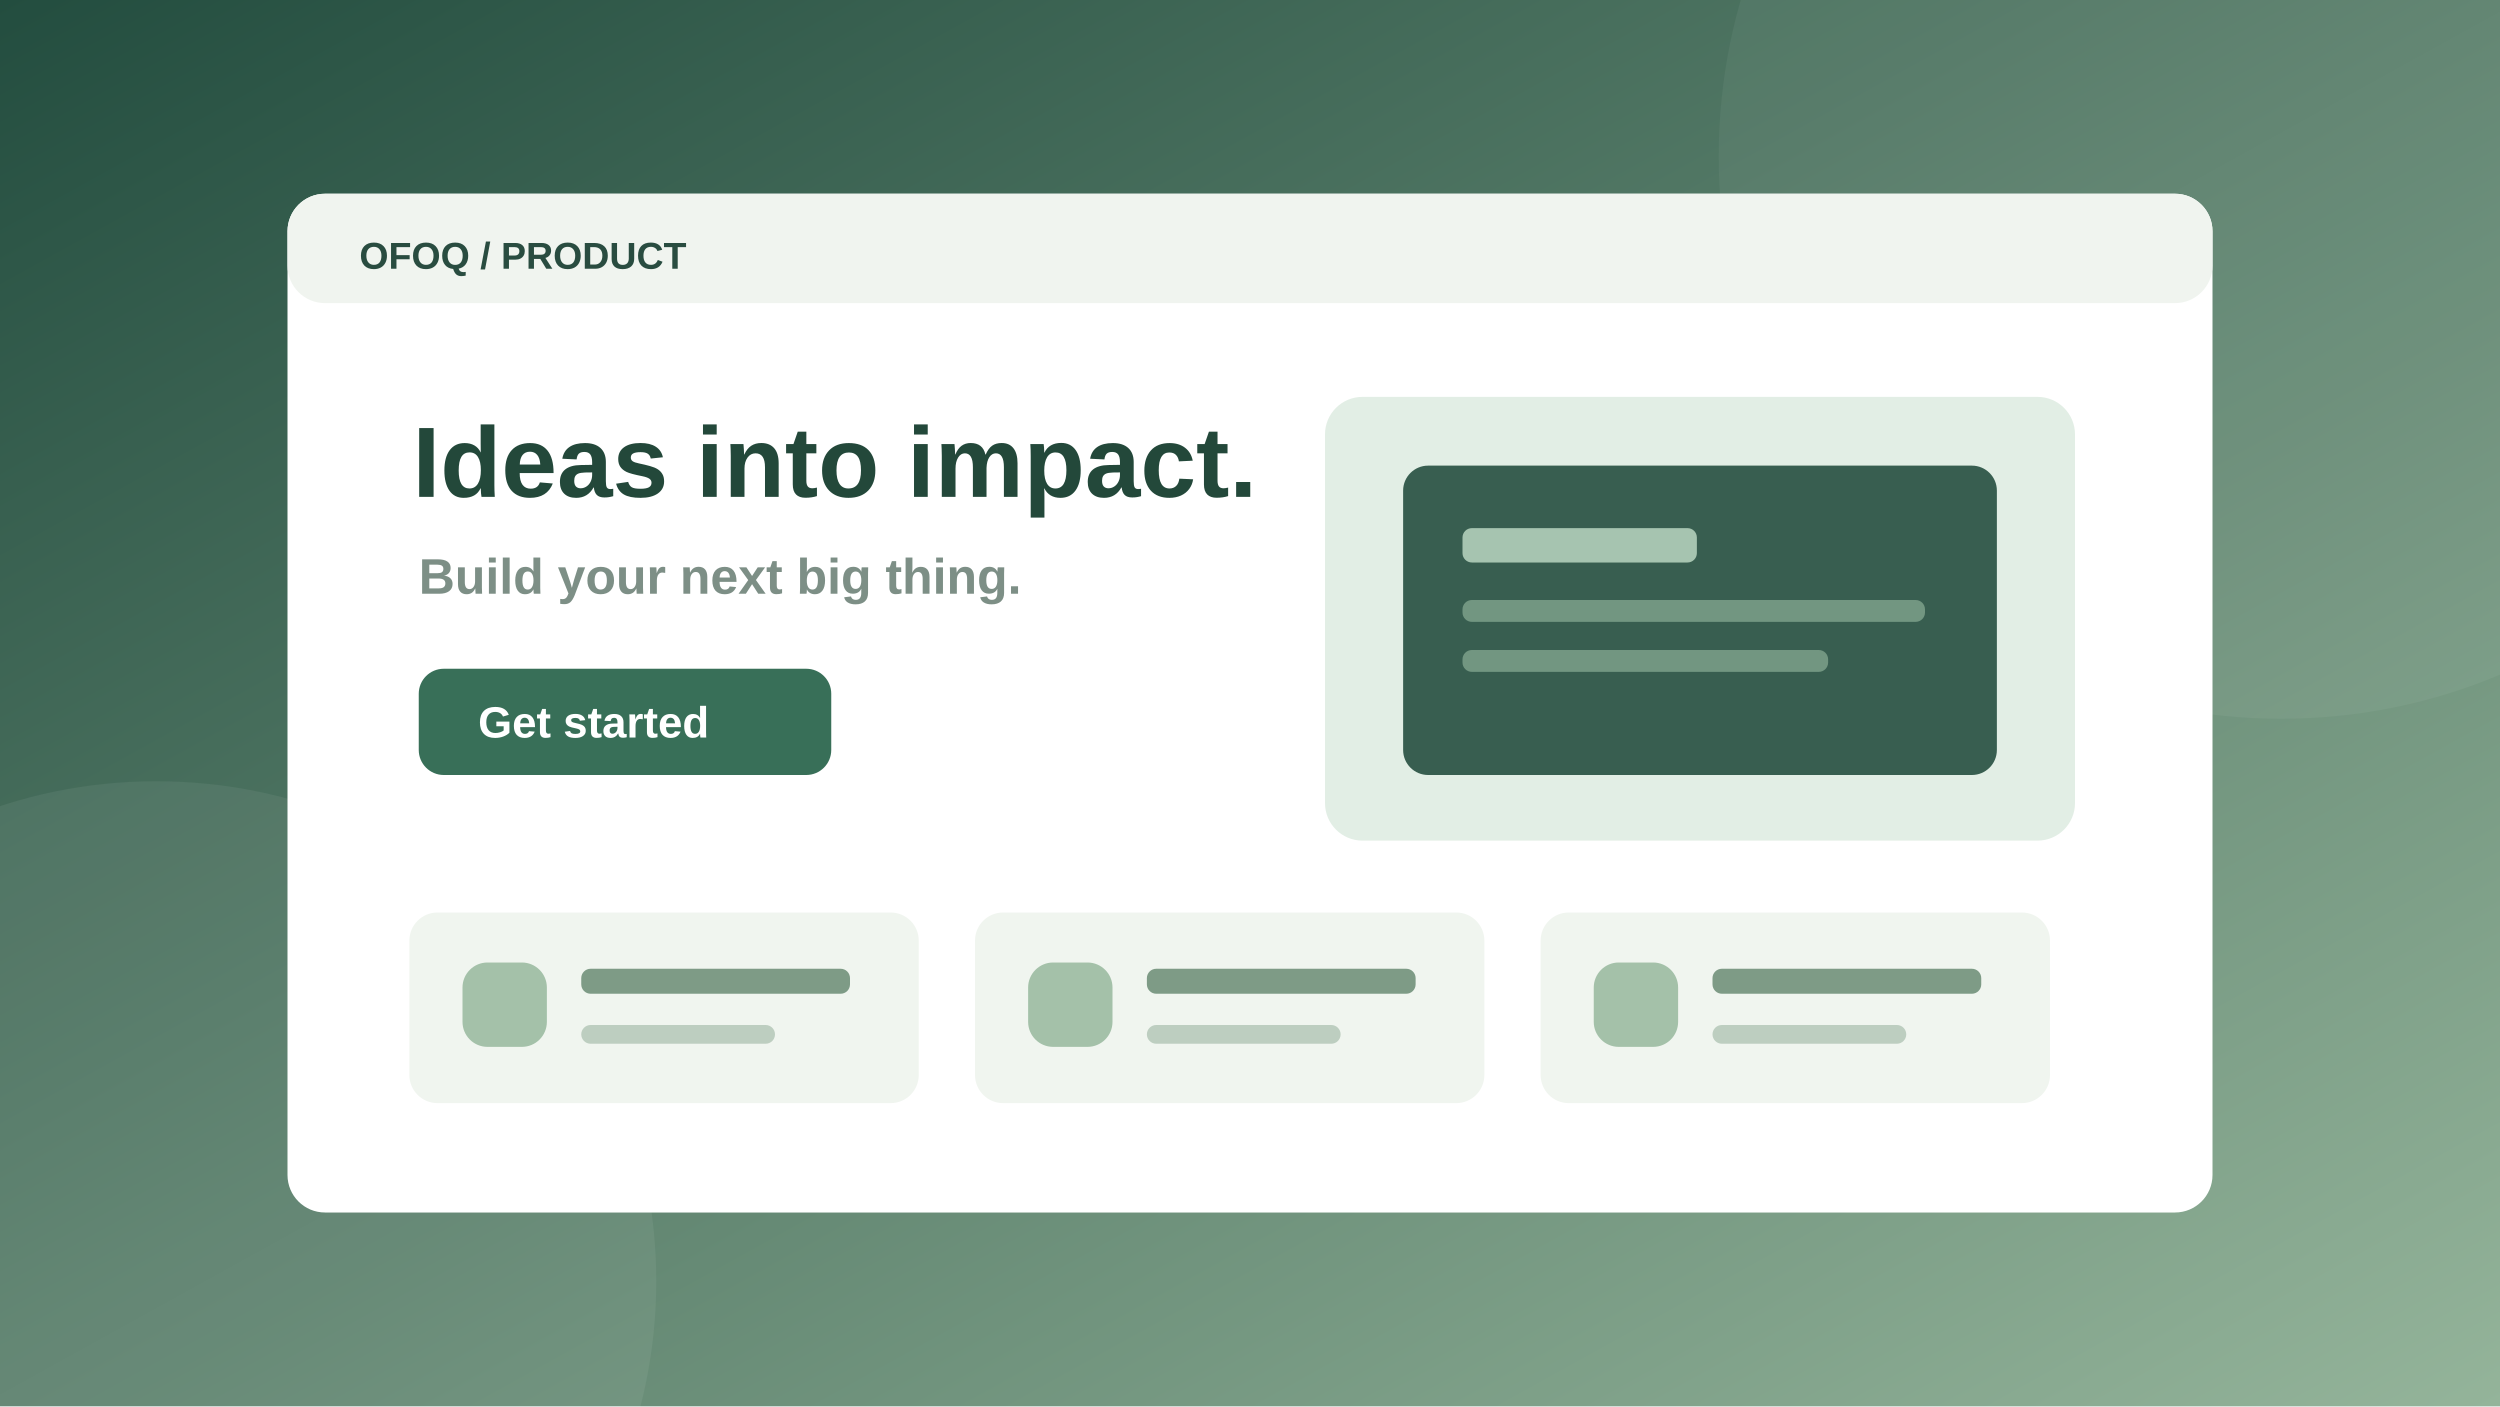
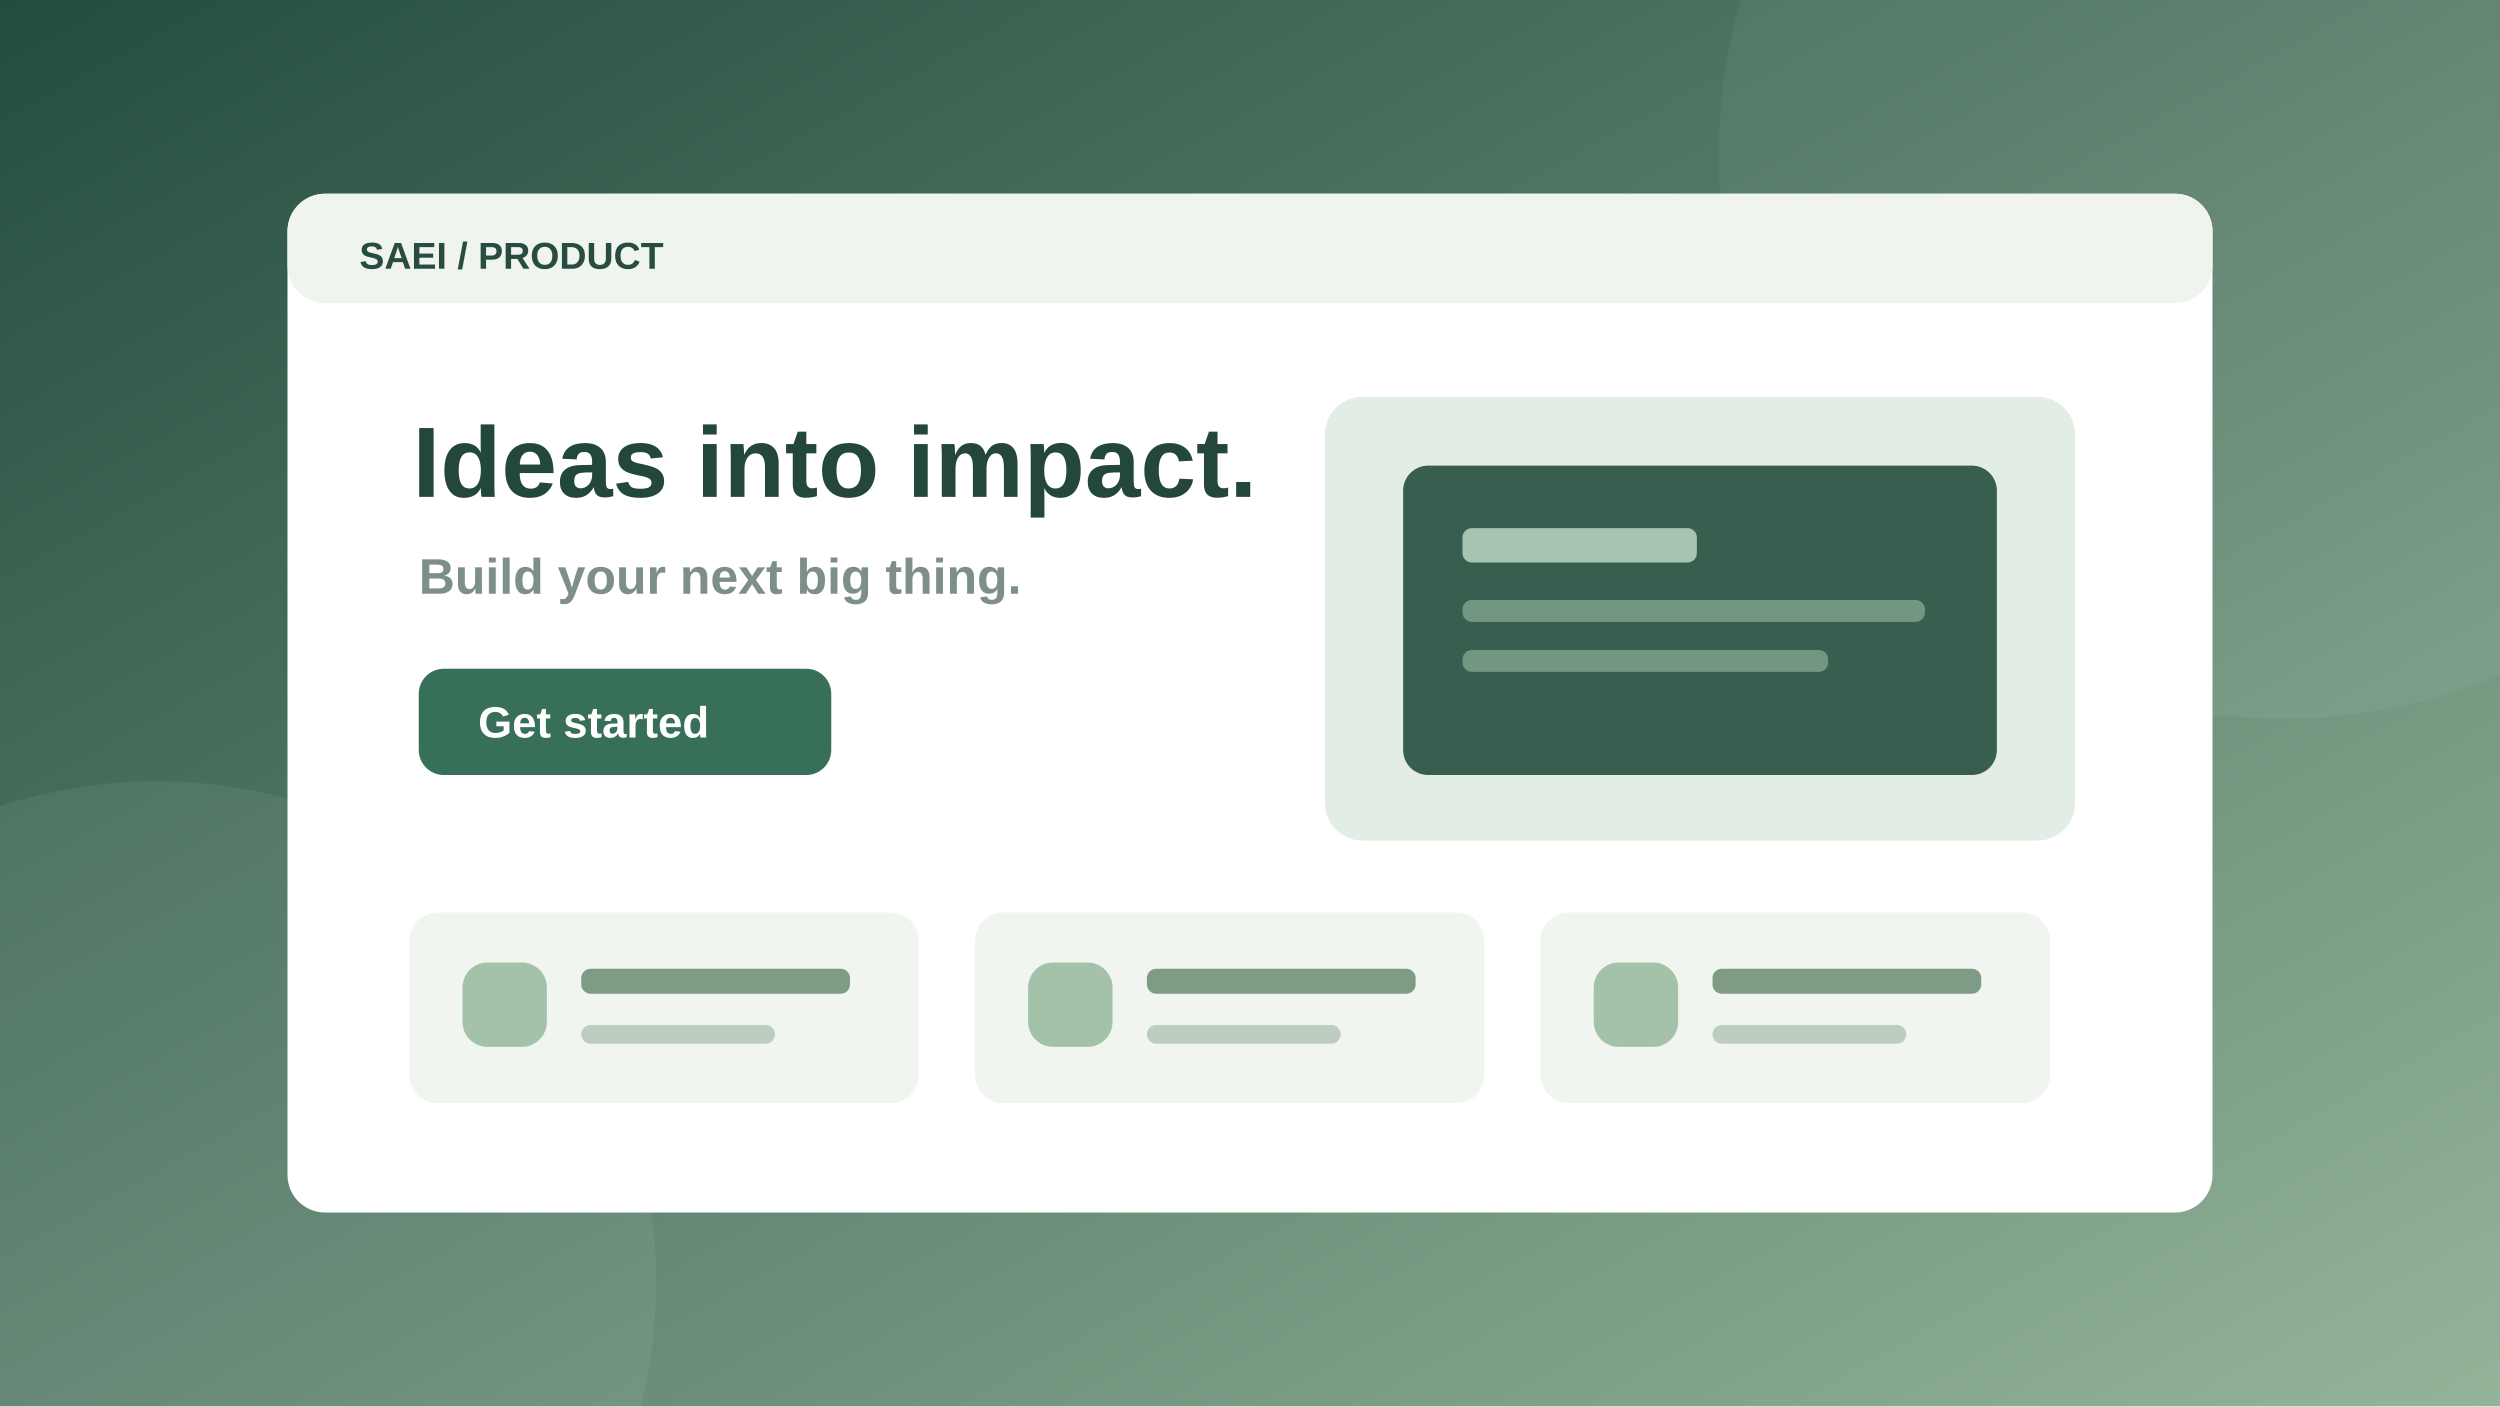
<svg xmlns="http://www.w3.org/2000/svg" width="800" height="450" viewBox="0 0 800 450">
  <defs>
    <linearGradient id="bg" x2="1" y2="1">
      <stop stop-color="#234d3f" />
      <stop offset="1" stop-color="#94b49a" />
    </linearGradient>
    <filter id="shadow">
      <feDropShadow dx="0" dy="10" stdDeviation="12" flood-opacity=".16" />
    </filter>
  </defs>
  <rect width="800" height="450" fill="url(#bg)" />
  <circle cx="730" cy="50" r="180" fill="#fff" opacity=".05" />
  <circle cx="50" cy="410" r="160" fill="#fff" opacity=".06" />
  <rect x="92" y="62" width="616" height="326" rx="12" fill="#fff" />
  <rect x="92" y="62" width="616" height="35" rx="12" fill="#f0f4ef" />
-   <text x="115" y="86" font-family="Arial,sans-serif" font-size="12" font-weight="700" fill="#294c40">OFOQ / PRODUCT</text>
+   <text x="115" y="86" font-family="Arial,sans-serif" font-size="12" font-weight="700" fill="#294c40">SAEI / PRODUCT</text>
  <text x="132" y="159" font-family="Arial,sans-serif" font-size="32" font-weight="700" fill="#23483a">Ideas into impact.</text>
  <text x="134" y="190" font-family="Arial,sans-serif" font-size="16" font-weight="700" fill="#7d8f86">Build your next big thing.</text>
  <rect x="134" y="214" width="132" height="34" rx="8" fill="#386f58" />
  <text x="153" y="236" font-family="Arial,sans-serif" font-size="14" font-weight="700" fill="#fff">Get started</text>
  <rect x="424" y="127" width="240" height="142" rx="12" fill="#e2eee5" />
  <rect x="449" y="149" width="190" height="99" rx="8" fill="#385e50" />
  <rect x="468" y="169" width="75" height="11" rx="3" fill="#a6c4b0" />
  <rect x="468" y="192" width="148" height="7" rx="3" fill="#729681" />
  <rect x="468" y="208" width="117" height="7" rx="3" fill="#729681" />
  <rect x="131" y="292" width="163" height="61" rx="9" fill="#f0f5ef" />
  <rect x="148" y="308" width="27" height="27" rx="8" fill="#a4c1a9" />
  <rect x="186" y="310" width="86" height="8" rx="3" fill="#7e9b86" />
  <rect x="186" y="328" width="62" height="6" rx="3" fill="#bdcec0" />
  <rect x="312" y="292" width="163" height="61" rx="9" fill="#f0f5ef" />
  <rect x="329" y="308" width="27" height="27" rx="8" fill="#a4c1a9" />
  <rect x="367" y="310" width="86" height="8" rx="3" fill="#7e9b86" />
  <rect x="367" y="328" width="62" height="6" rx="3" fill="#bdcec0" />
  <rect x="493" y="292" width="163" height="61" rx="9" fill="#f0f5ef" />
  <rect x="510" y="308" width="27" height="27" rx="8" fill="#a4c1a9" />
  <rect x="548" y="310" width="86" height="8" rx="3" fill="#7e9b86" />
  <rect x="548" y="328" width="62" height="6" rx="3" fill="#bdcec0" />
</svg>
